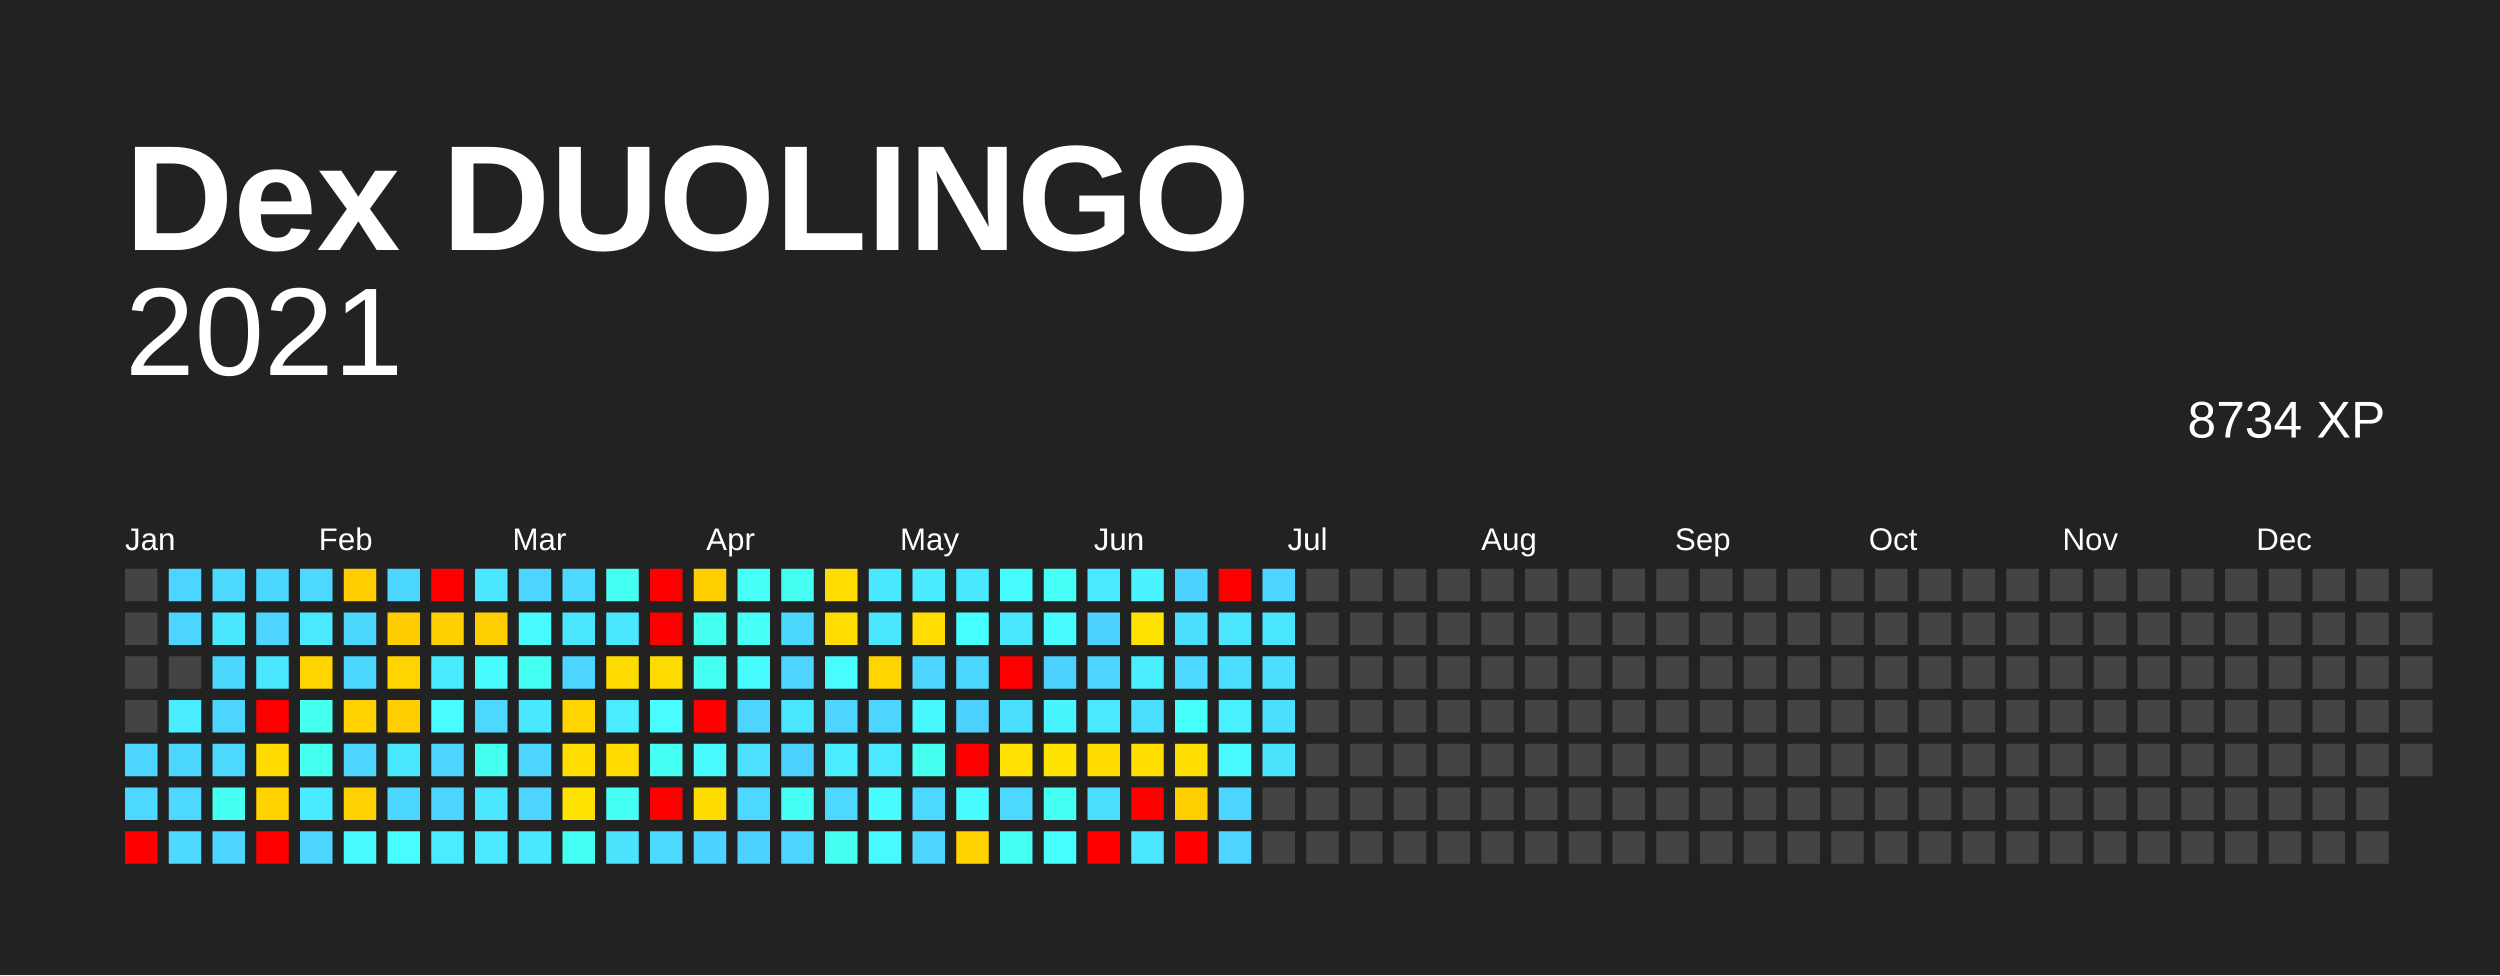
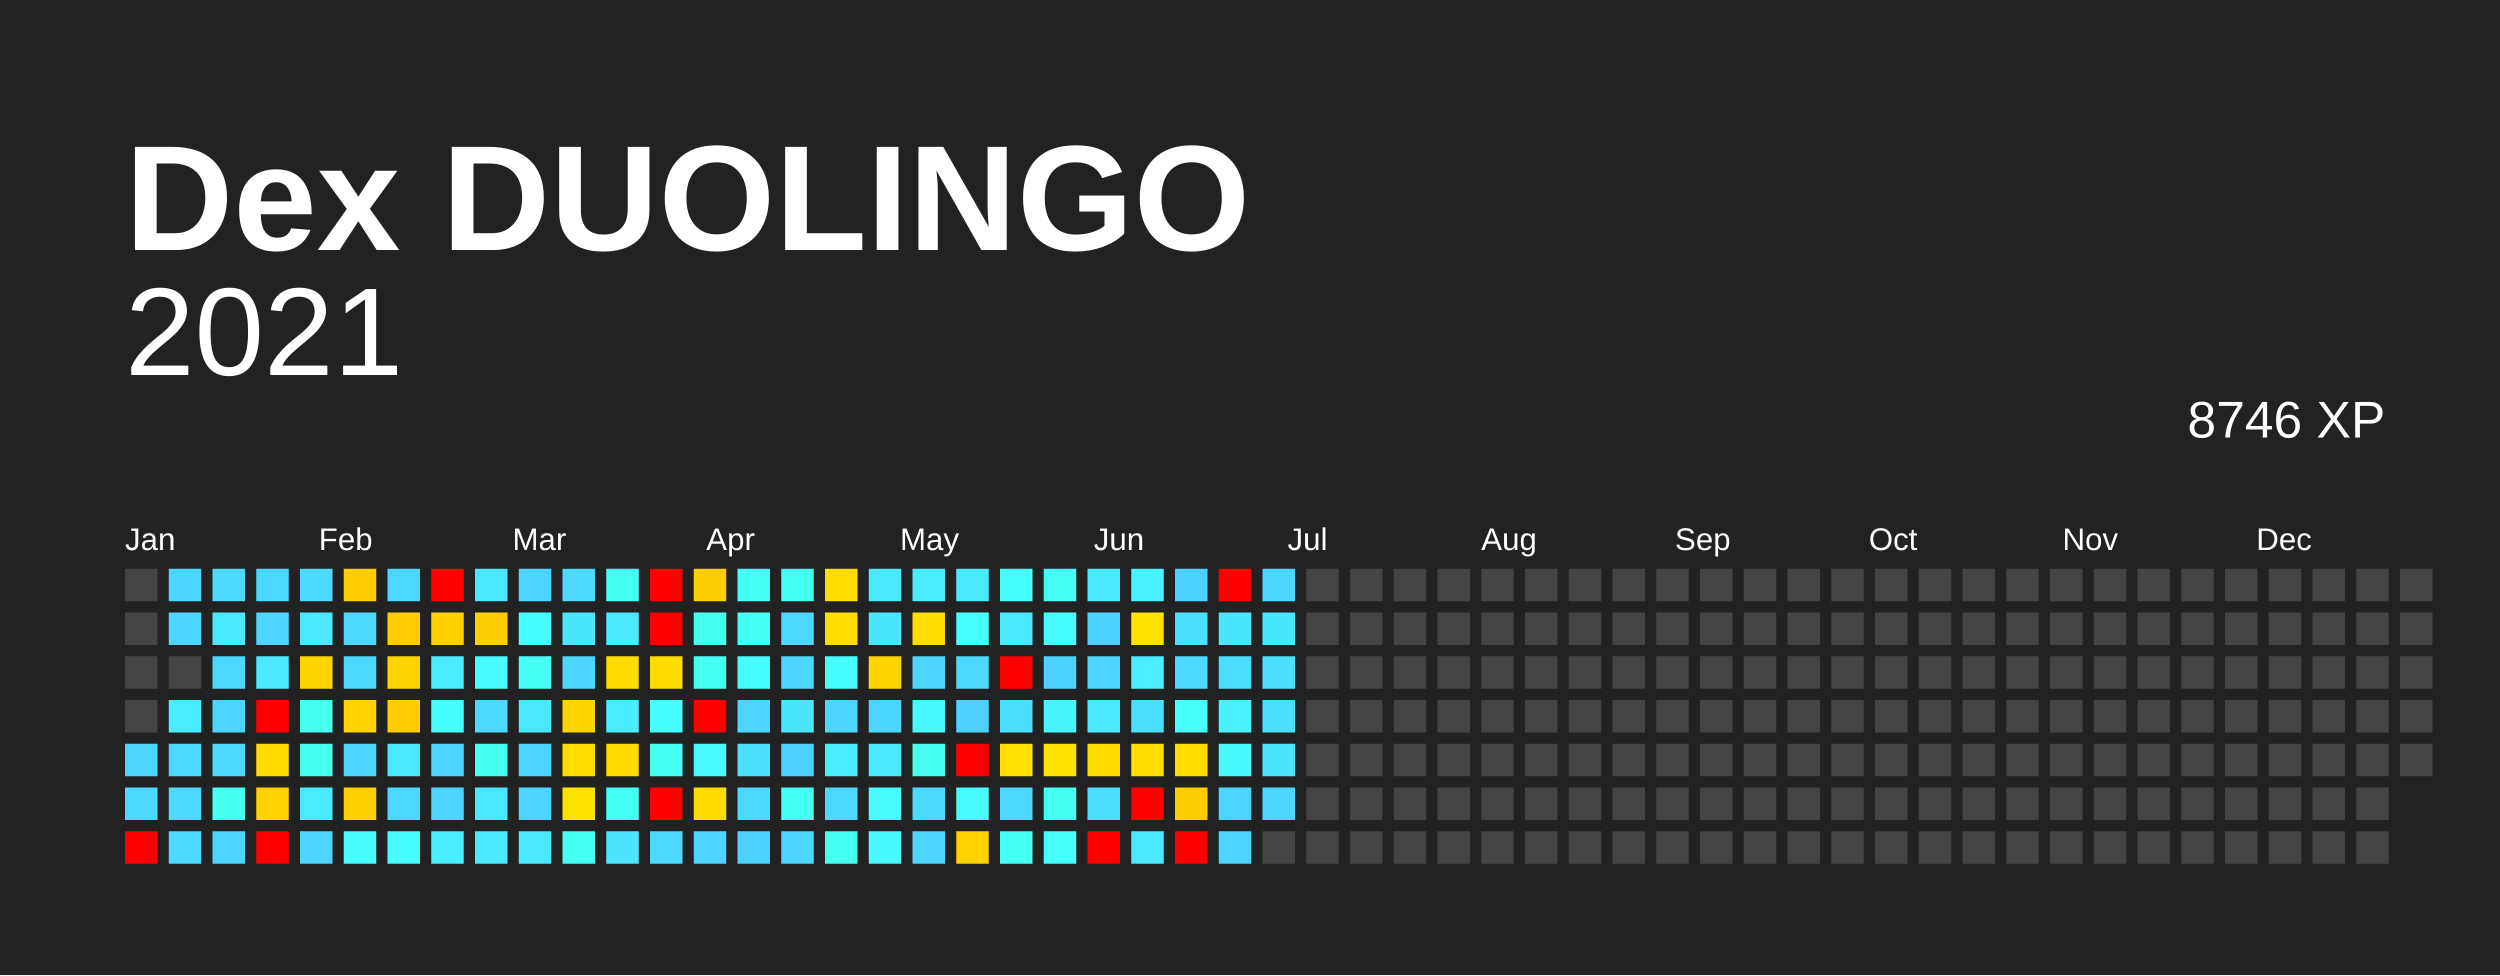
<svg xmlns="http://www.w3.org/2000/svg" baseProfile="full" height="78mm" version="1.1" viewBox="0,0,200,78" width="200mm">
  <defs />
  <rect fill="#222222" height="78" width="200" x="0" y="0" />
  <text fill="#FFFFFF" style="font-size:12px; font-family:Arial; font-weight:bold;" x="10" y="20">Dex DUOLINGO</text>
  <text alignment-baseline="hanging" fill="#FFFFFF" style="font-size:10.0px; font-family:Arial;" x="10" y="30">2021</text>
-   <text alignment-baseline="hanging" fill="#FFFFFF" style="font-size:4.125px; font-family:Arial;" x="175" y="35">8734 XP</text>
+   <text alignment-baseline="hanging" fill="#FFFFFF" style="font-size:4.125px; font-family:Arial;" x="175" y="35">8746 XP</text>
  <text fill="#FFFFFF" style="font-size:2.5px; font-family:Arial" x="10.0" y="44">Jan</text>
  <text fill="#FFFFFF" style="font-size:2.5px; font-family:Arial" x="25.5" y="44">Feb</text>
  <text fill="#FFFFFF" style="font-size:2.5px; font-family:Arial" x="41.0" y="44">Mar</text>
  <text fill="#FFFFFF" style="font-size:2.5px; font-family:Arial" x="56.5" y="44">Apr</text>
  <text fill="#FFFFFF" style="font-size:2.5px; font-family:Arial" x="72.0" y="44">May</text>
  <text fill="#FFFFFF" style="font-size:2.5px; font-family:Arial" x="87.5" y="44">Jun</text>
  <text fill="#FFFFFF" style="font-size:2.5px; font-family:Arial" x="103.0" y="44">Jul</text>
  <text fill="#FFFFFF" style="font-size:2.5px; font-family:Arial" x="118.5" y="44">Aug</text>
  <text fill="#FFFFFF" style="font-size:2.5px; font-family:Arial" x="134.0" y="44">Sep</text>
  <text fill="#FFFFFF" style="font-size:2.5px; font-family:Arial" x="149.5" y="44">Oct</text>
  <text fill="#FFFFFF" style="font-size:2.5px; font-family:Arial" x="165.0" y="44">Nov</text>
  <text fill="#FFFFFF" style="font-size:2.5px; font-family:Arial" x="180.5" y="44">Dec</text>
  <rect fill="#444444" height="2.6" width="2.6" x="10.0" y="45.5" />
  <rect fill="#444444" height="2.6" width="2.6" x="10.0" y="49.0" />
  <rect fill="#444444" height="2.6" width="2.6" x="10.0" y="52.5" />
  <rect fill="#444444" height="2.6" width="2.6" x="10.0" y="56.0" />
  <rect fill="#4cd6ff" height="2.6" width="2.6" x="10.0" y="59.5" />
  <rect fill="#4cd8ff" height="2.6" width="2.6" x="10.0" y="63.0" />
  <rect fill="red" height="2.6" width="2.6" x="10.0" y="66.5" />
  <rect fill="#4cd6ff" height="2.6" width="2.6" x="13.5" y="45.5" />
  <rect fill="#4cd6ff" height="2.6" width="2.6" x="13.5" y="49.0" />
  <rect fill="#444444" height="2.6" width="2.6" x="13.5" y="52.5" />
  <rect fill="#4aecff" height="2.6" width="2.6" x="13.5" y="56.0" />
  <rect fill="#4cd7ff" height="2.6" width="2.6" x="13.5" y="59.5" />
  <rect fill="#4cd8ff" height="2.6" width="2.6" x="13.5" y="63.0" />
  <rect fill="#4cd8ff" height="2.6" width="2.6" x="13.5" y="66.5" />
  <rect fill="#4cd8ff" height="2.6" width="2.6" x="17.0" y="45.5" />
  <rect fill="#4ae8ff" height="2.6" width="2.6" x="17.0" y="49.0" />
  <rect fill="#4cd7ff" height="2.6" width="2.6" x="17.0" y="52.5" />
  <rect fill="#4cd6ff" height="2.6" width="2.6" x="17.0" y="56.0" />
  <rect fill="#4cd8ff" height="2.6" width="2.6" x="17.0" y="59.5" />
  <rect fill="#45fff0" height="2.6" width="2.6" x="17.0" y="63.0" />
  <rect fill="#4cd6ff" height="2.6" width="2.6" x="17.0" y="66.5" />
  <rect fill="#4cd7ff" height="2.6" width="2.6" x="20.5" y="45.5" />
  <rect fill="#4dd5ff" height="2.6" width="2.6" x="20.5" y="49.0" />
  <rect fill="#4ae7ff" height="2.6" width="2.6" x="20.5" y="52.5" />
  <rect fill="red" height="2.6" width="2.6" x="20.5" y="56.0" />
  <rect fill="#ffdb00" height="2.6" width="2.6" x="20.5" y="59.5" />
  <rect fill="#ffd200" height="2.6" width="2.6" x="20.5" y="63.0" />
  <rect fill="red" height="2.6" width="2.6" x="20.5" y="66.5" />
  <rect fill="#4cd8ff" height="2.6" width="2.6" x="24.0" y="45.5" />
  <rect fill="#4ae9ff" height="2.6" width="2.6" x="24.0" y="49.0" />
  <rect fill="#ffd500" height="2.6" width="2.6" x="24.0" y="52.5" />
  <rect fill="#45ffef" height="2.6" width="2.6" x="24.0" y="56.0" />
  <rect fill="#45ffef" height="2.6" width="2.6" x="24.0" y="59.5" />
  <rect fill="#4aebff" height="2.6" width="2.6" x="24.0" y="63.0" />
  <rect fill="#4cd6ff" height="2.6" width="2.6" x="24.0" y="66.5" />
  <rect fill="#ffcd00" height="2.6" width="2.6" x="27.5" y="45.5" />
  <rect fill="#4cd7ff" height="2.6" width="2.6" x="27.5" y="49.0" />
  <rect fill="#4cd7ff" height="2.6" width="2.6" x="27.5" y="52.5" />
  <rect fill="#ffd200" height="2.6" width="2.6" x="27.5" y="56.0" />
  <rect fill="#4cd6ff" height="2.6" width="2.6" x="27.5" y="59.5" />
  <rect fill="#ffd100" height="2.6" width="2.6" x="27.5" y="63.0" />
  <rect fill="#48fbff" height="2.6" width="2.6" x="27.5" y="66.5" />
  <rect fill="#4cd7ff" height="2.6" width="2.6" x="31.0" y="45.5" />
  <rect fill="#ffcc00" height="2.6" width="2.6" x="31.0" y="49.0" />
  <rect fill="#ffd400" height="2.6" width="2.6" x="31.0" y="52.5" />
  <rect fill="#ffcd00" height="2.6" width="2.6" x="31.0" y="56.0" />
  <rect fill="#4ae8ff" height="2.6" width="2.6" x="31.0" y="59.5" />
  <rect fill="#4cd7ff" height="2.6" width="2.6" x="31.0" y="63.0" />
  <rect fill="#47fdff" height="2.6" width="2.6" x="31.0" y="66.5" />
  <rect fill="red" height="2.6" width="2.6" x="34.5" y="45.5" />
  <rect fill="#ffcf00" height="2.6" width="2.6" x="34.5" y="49.0" />
  <rect fill="#4aebff" height="2.6" width="2.6" x="34.5" y="52.5" />
  <rect fill="#47fdff" height="2.6" width="2.6" x="34.5" y="56.0" />
  <rect fill="#4dd5ff" height="2.6" width="2.6" x="34.5" y="59.5" />
  <rect fill="#4cd6ff" height="2.6" width="2.6" x="34.5" y="63.0" />
  <rect fill="#4aecff" height="2.6" width="2.6" x="34.5" y="66.5" />
  <rect fill="#4ae7ff" height="2.6" width="2.6" x="38.0" y="45.5" />
  <rect fill="#ffce00" height="2.6" width="2.6" x="38.0" y="49.0" />
  <rect fill="#48fbff" height="2.6" width="2.6" x="38.0" y="52.5" />
  <rect fill="#4cd8ff" height="2.6" width="2.6" x="38.0" y="56.0" />
  <rect fill="#45ffef" height="2.6" width="2.6" x="38.0" y="59.5" />
  <rect fill="#4ae7ff" height="2.6" width="2.6" x="38.0" y="63.0" />
  <rect fill="#4ae9ff" height="2.6" width="2.6" x="38.0" y="66.5" />
  <rect fill="#4cd6ff" height="2.6" width="2.6" x="41.5" y="45.5" />
  <rect fill="#47fcff" height="2.6" width="2.6" x="41.5" y="49.0" />
  <rect fill="#45fff3" height="2.6" width="2.6" x="41.5" y="52.5" />
  <rect fill="#4ae8ff" height="2.6" width="2.6" x="41.5" y="56.0" />
  <rect fill="#4cd6ff" height="2.6" width="2.6" x="41.5" y="59.5" />
  <rect fill="#4dd5ff" height="2.6" width="2.6" x="41.5" y="63.0" />
  <rect fill="#4ae8ff" height="2.6" width="2.6" x="41.5" y="66.5" />
  <rect fill="#4cd8ff" height="2.6" width="2.6" x="45.0" y="45.5" />
  <rect fill="#4ae5ff" height="2.6" width="2.6" x="45.0" y="49.0" />
  <rect fill="#4cd6ff" height="2.6" width="2.6" x="45.0" y="52.5" />
  <rect fill="#ffd500" height="2.6" width="2.6" x="45.0" y="56.0" />
  <rect fill="#ffdd00" height="2.6" width="2.6" x="45.0" y="59.5" />
  <rect fill="#ffe200" height="2.6" width="2.6" x="45.0" y="63.0" />
  <rect fill="#45fff2" height="2.6" width="2.6" x="45.0" y="66.5" />
  <rect fill="#45fff2" height="2.6" width="2.6" x="48.5" y="45.5" />
  <rect fill="#4ae8ff" height="2.6" width="2.6" x="48.5" y="49.0" />
  <rect fill="#ffdc00" height="2.6" width="2.6" x="48.5" y="52.5" />
  <rect fill="#4aecff" height="2.6" width="2.6" x="48.5" y="56.0" />
  <rect fill="#ffdb00" height="2.6" width="2.6" x="48.5" y="59.5" />
  <rect fill="#46fff4" height="2.6" width="2.6" x="48.5" y="63.0" />
  <rect fill="#4be4ff" height="2.6" width="2.6" x="48.5" y="66.5" />
  <rect fill="red" height="2.6" width="2.6" x="52.0" y="45.5" />
  <rect fill="red" height="2.6" width="2.6" x="52.0" y="49.0" />
  <rect fill="#ffdc00" height="2.6" width="2.6" x="52.0" y="52.5" />
  <rect fill="#47fdff" height="2.6" width="2.6" x="52.0" y="56.0" />
  <rect fill="#45fff3" height="2.6" width="2.6" x="52.0" y="59.5" />
  <rect fill="red" height="2.6" width="2.6" x="52.0" y="63.0" />
  <rect fill="#4cd8ff" height="2.6" width="2.6" x="52.0" y="66.5" />
  <rect fill="#ffce00" height="2.6" width="2.6" x="55.5" y="45.5" />
  <rect fill="#45ffef" height="2.6" width="2.6" x="55.5" y="49.0" />
  <rect fill="#45fff2" height="2.6" width="2.6" x="55.5" y="52.5" />
  <rect fill="red" height="2.6" width="2.6" x="55.5" y="56.0" />
  <rect fill="#48fbff" height="2.6" width="2.6" x="55.5" y="59.5" />
  <rect fill="#ffdc00" height="2.6" width="2.6" x="55.5" y="63.0" />
  <rect fill="#4dd3ff" height="2.6" width="2.6" x="55.5" y="66.5" />
  <rect fill="#46fff6" height="2.6" width="2.6" x="59.0" y="45.5" />
  <rect fill="#46fff7" height="2.6" width="2.6" x="59.0" y="49.0" />
  <rect fill="#47fcff" height="2.6" width="2.6" x="59.0" y="52.5" />
  <rect fill="#4dd5ff" height="2.6" width="2.6" x="59.0" y="56.0" />
  <rect fill="#4be1ff" height="2.6" width="2.6" x="59.0" y="59.5" />
  <rect fill="#4cd8ff" height="2.6" width="2.6" x="59.0" y="63.0" />
  <rect fill="#4dd2ff" height="2.6" width="2.6" x="59.0" y="66.5" />
  <rect fill="#45fff0" height="2.6" width="2.6" x="62.5" y="45.5" />
  <rect fill="#4cd7ff" height="2.6" width="2.6" x="62.5" y="49.0" />
  <rect fill="#4dd5ff" height="2.6" width="2.6" x="62.5" y="52.5" />
  <rect fill="#4ae5ff" height="2.6" width="2.6" x="62.5" y="56.0" />
  <rect fill="#4dd2ff" height="2.6" width="2.6" x="62.5" y="59.5" />
  <rect fill="#46fff4" height="2.6" width="2.6" x="62.5" y="63.0" />
  <rect fill="#4cd6ff" height="2.6" width="2.6" x="62.5" y="66.5" />
  <rect fill="#ffdd00" height="2.6" width="2.6" x="66.0" y="45.5" />
  <rect fill="#ffdd00" height="2.6" width="2.6" x="66.0" y="49.0" />
  <rect fill="#47fdff" height="2.6" width="2.6" x="66.0" y="52.5" />
  <rect fill="#4dd5ff" height="2.6" width="2.6" x="66.0" y="56.0" />
  <rect fill="#4aecff" height="2.6" width="2.6" x="66.0" y="59.5" />
  <rect fill="#4cd8ff" height="2.6" width="2.6" x="66.0" y="63.0" />
  <rect fill="#45fff0" height="2.6" width="2.6" x="66.0" y="66.5" />
  <rect fill="#4ae8ff" height="2.6" width="2.6" x="69.5" y="45.5" />
  <rect fill="#4ae5ff" height="2.6" width="2.6" x="69.5" y="49.0" />
  <rect fill="#ffd500" height="2.6" width="2.6" x="69.5" y="52.5" />
  <rect fill="#4cd6ff" height="2.6" width="2.6" x="69.5" y="56.0" />
  <rect fill="#4ae9ff" height="2.6" width="2.6" x="69.5" y="59.5" />
  <rect fill="#48fbff" height="2.6" width="2.6" x="69.5" y="63.0" />
  <rect fill="#48f9ff" height="2.6" width="2.6" x="69.5" y="66.5" />
  <rect fill="#4aebff" height="2.6" width="2.6" x="73.0" y="45.5" />
  <rect fill="#ffdd00" height="2.6" width="2.6" x="73.0" y="49.0" />
  <rect fill="#4cd6ff" height="2.6" width="2.6" x="73.0" y="52.5" />
  <rect fill="#48f8ff" height="2.6" width="2.6" x="73.0" y="56.0" />
  <rect fill="#45fff0" height="2.6" width="2.6" x="73.0" y="59.5" />
  <rect fill="#4cd8ff" height="2.6" width="2.6" x="73.0" y="63.0" />
  <rect fill="#4cd6ff" height="2.6" width="2.6" x="73.0" y="66.5" />
  <rect fill="#4ae8ff" height="2.6" width="2.6" x="76.5" y="45.5" />
  <rect fill="#47ffff" height="2.6" width="2.6" x="76.5" y="49.0" />
  <rect fill="#4cd7ff" height="2.6" width="2.6" x="76.5" y="52.5" />
  <rect fill="#4dd2ff" height="2.6" width="2.6" x="76.5" y="56.0" />
  <rect fill="red" height="2.6" width="2.6" x="76.5" y="59.5" />
  <rect fill="#48fbff" height="2.6" width="2.6" x="76.5" y="63.0" />
  <rect fill="#ffd200" height="2.6" width="2.6" x="76.5" y="66.5" />
  <rect fill="#47fcff" height="2.6" width="2.6" x="80.0" y="45.5" />
  <rect fill="#4ae8ff" height="2.6" width="2.6" x="80.0" y="49.0" />
  <rect fill="red" height="2.6" width="2.6" x="80.0" y="52.5" />
  <rect fill="#4bdfff" height="2.6" width="2.6" x="80.0" y="56.0" />
  <rect fill="#ffe000" height="2.6" width="2.6" x="80.0" y="59.5" />
  <rect fill="#4cd8ff" height="2.6" width="2.6" x="80.0" y="63.0" />
  <rect fill="#45fff2" height="2.6" width="2.6" x="80.0" y="66.5" />
  <rect fill="#46fff7" height="2.6" width="2.6" x="83.5" y="45.5" />
  <rect fill="#47fcff" height="2.6" width="2.6" x="83.5" y="49.0" />
  <rect fill="#4dd2ff" height="2.6" width="2.6" x="83.5" y="52.5" />
  <rect fill="#48f5ff" height="2.6" width="2.6" x="83.5" y="56.0" />
  <rect fill="#ffe300" height="2.6" width="2.6" x="83.5" y="59.5" />
  <rect fill="#45fff2" height="2.6" width="2.6" x="83.5" y="63.0" />
  <rect fill="#47fffd" height="2.6" width="2.6" x="83.5" y="66.5" />
  <rect fill="#4ae9ff" height="2.6" width="2.6" x="87.0" y="45.5" />
  <rect fill="#4dd2ff" height="2.6" width="2.6" x="87.0" y="49.0" />
  <rect fill="#4cd6ff" height="2.6" width="2.6" x="87.0" y="52.5" />
  <rect fill="#4ae9ff" height="2.6" width="2.6" x="87.0" y="56.0" />
  <rect fill="#ffdc00" height="2.6" width="2.6" x="87.0" y="59.5" />
  <rect fill="#4bdfff" height="2.6" width="2.6" x="87.0" y="63.0" />
  <rect fill="red" height="2.6" width="2.6" x="87.0" y="66.5" />
  <rect fill="#49f3ff" height="2.6" width="2.6" x="90.5" y="45.5" />
  <rect fill="#ffe200" height="2.6" width="2.6" x="90.5" y="49.0" />
  <rect fill="#49efff" height="2.6" width="2.6" x="90.5" y="52.5" />
  <rect fill="#4bdfff" height="2.6" width="2.6" x="90.5" y="56.0" />
  <rect fill="#ffde00" height="2.6" width="2.6" x="90.5" y="59.5" />
  <rect fill="red" height="2.6" width="2.6" x="90.5" y="63.0" />
  <rect fill="#4ae7ff" height="2.6" width="2.6" x="90.5" y="66.5" />
  <rect fill="#4dd2ff" height="2.6" width="2.6" x="94.0" y="45.5" />
  <rect fill="#4bdfff" height="2.6" width="2.6" x="94.0" y="49.0" />
  <rect fill="#4cd8ff" height="2.6" width="2.6" x="94.0" y="52.5" />
  <rect fill="#47fffb" height="2.6" width="2.6" x="94.0" y="56.0" />
  <rect fill="#ffdd00" height="2.6" width="2.6" x="94.0" y="59.5" />
  <rect fill="#ffce00" height="2.6" width="2.6" x="94.0" y="63.0" />
  <rect fill="red" height="2.6" width="2.6" x="94.0" y="66.5" />
  <rect fill="red" height="2.6" width="2.6" x="97.5" y="45.5" />
  <rect fill="#4ae5ff" height="2.6" width="2.6" x="97.5" y="49.0" />
  <rect fill="#4bdfff" height="2.6" width="2.6" x="97.5" y="52.5" />
  <rect fill="#49f0ff" height="2.6" width="2.6" x="97.5" y="56.0" />
  <rect fill="#48f9ff" height="2.6" width="2.6" x="97.5" y="59.5" />
  <rect fill="#4cd6ff" height="2.6" width="2.6" x="97.5" y="63.0" />
  <rect fill="#4dd5ff" height="2.6" width="2.6" x="97.5" y="66.5" />
  <rect fill="#4cd6ff" height="2.6" width="2.6" x="101.0" y="45.5" />
  <rect fill="#4ae5ff" height="2.6" width="2.6" x="101.0" y="49.0" />
  <rect fill="#4bdfff" height="2.6" width="2.6" x="101.0" y="52.5" />
  <rect fill="#4bdfff" height="2.6" width="2.6" x="101.0" y="56.0" />
  <rect fill="#4be4ff" height="2.6" width="2.6" x="101.0" y="59.5" />
-   <rect fill="#444444" height="2.6" width="2.6" x="101.0" y="63.0" />
+   <rect fill="#4dd5ff" height="2.6" width="2.6" x="101.0" y="63.0" />
  <rect fill="#444444" height="2.6" width="2.6" x="101.0" y="66.5" />
  <rect fill="#444444" height="2.6" width="2.6" x="104.5" y="45.5" />
  <rect fill="#444444" height="2.6" width="2.6" x="104.5" y="49.0" />
  <rect fill="#444444" height="2.6" width="2.6" x="104.5" y="52.5" />
  <rect fill="#444444" height="2.6" width="2.6" x="104.5" y="56.0" />
  <rect fill="#444444" height="2.6" width="2.6" x="104.5" y="59.5" />
  <rect fill="#444444" height="2.6" width="2.6" x="104.5" y="63.0" />
  <rect fill="#444444" height="2.6" width="2.6" x="104.5" y="66.5" />
  <rect fill="#444444" height="2.6" width="2.6" x="108.0" y="45.5" />
  <rect fill="#444444" height="2.6" width="2.6" x="108.0" y="49.0" />
  <rect fill="#444444" height="2.6" width="2.6" x="108.0" y="52.5" />
  <rect fill="#444444" height="2.6" width="2.6" x="108.0" y="56.0" />
  <rect fill="#444444" height="2.6" width="2.6" x="108.0" y="59.5" />
  <rect fill="#444444" height="2.6" width="2.6" x="108.0" y="63.0" />
  <rect fill="#444444" height="2.6" width="2.6" x="108.0" y="66.5" />
  <rect fill="#444444" height="2.6" width="2.6" x="111.5" y="45.5" />
  <rect fill="#444444" height="2.6" width="2.6" x="111.5" y="49.0" />
  <rect fill="#444444" height="2.6" width="2.6" x="111.5" y="52.5" />
  <rect fill="#444444" height="2.6" width="2.6" x="111.5" y="56.0" />
  <rect fill="#444444" height="2.6" width="2.6" x="111.5" y="59.5" />
  <rect fill="#444444" height="2.6" width="2.6" x="111.5" y="63.0" />
  <rect fill="#444444" height="2.6" width="2.6" x="111.5" y="66.5" />
  <rect fill="#444444" height="2.6" width="2.6" x="115.0" y="45.5" />
  <rect fill="#444444" height="2.6" width="2.6" x="115.0" y="49.0" />
  <rect fill="#444444" height="2.6" width="2.6" x="115.0" y="52.5" />
  <rect fill="#444444" height="2.6" width="2.6" x="115.0" y="56.0" />
  <rect fill="#444444" height="2.6" width="2.6" x="115.0" y="59.5" />
  <rect fill="#444444" height="2.6" width="2.6" x="115.0" y="63.0" />
  <rect fill="#444444" height="2.6" width="2.6" x="115.0" y="66.5" />
  <rect fill="#444444" height="2.6" width="2.6" x="118.5" y="45.5" />
  <rect fill="#444444" height="2.6" width="2.6" x="118.5" y="49.0" />
  <rect fill="#444444" height="2.6" width="2.6" x="118.5" y="52.5" />
  <rect fill="#444444" height="2.6" width="2.6" x="118.5" y="56.0" />
  <rect fill="#444444" height="2.6" width="2.6" x="118.5" y="59.5" />
  <rect fill="#444444" height="2.6" width="2.6" x="118.5" y="63.0" />
  <rect fill="#444444" height="2.6" width="2.6" x="118.5" y="66.5" />
  <rect fill="#444444" height="2.6" width="2.6" x="122.0" y="45.5" />
  <rect fill="#444444" height="2.6" width="2.6" x="122.0" y="49.0" />
  <rect fill="#444444" height="2.6" width="2.6" x="122.0" y="52.5" />
  <rect fill="#444444" height="2.6" width="2.6" x="122.0" y="56.0" />
  <rect fill="#444444" height="2.6" width="2.6" x="122.0" y="59.5" />
  <rect fill="#444444" height="2.6" width="2.6" x="122.0" y="63.0" />
  <rect fill="#444444" height="2.6" width="2.6" x="122.0" y="66.5" />
  <rect fill="#444444" height="2.6" width="2.6" x="125.5" y="45.5" />
  <rect fill="#444444" height="2.6" width="2.6" x="125.5" y="49.0" />
  <rect fill="#444444" height="2.6" width="2.6" x="125.5" y="52.5" />
  <rect fill="#444444" height="2.6" width="2.6" x="125.5" y="56.0" />
  <rect fill="#444444" height="2.6" width="2.6" x="125.5" y="59.5" />
  <rect fill="#444444" height="2.6" width="2.6" x="125.5" y="63.0" />
  <rect fill="#444444" height="2.6" width="2.6" x="125.5" y="66.5" />
  <rect fill="#444444" height="2.6" width="2.6" x="129.0" y="45.5" />
  <rect fill="#444444" height="2.6" width="2.6" x="129.0" y="49.0" />
  <rect fill="#444444" height="2.6" width="2.6" x="129.0" y="52.5" />
  <rect fill="#444444" height="2.6" width="2.6" x="129.0" y="56.0" />
  <rect fill="#444444" height="2.6" width="2.6" x="129.0" y="59.5" />
  <rect fill="#444444" height="2.6" width="2.6" x="129.0" y="63.0" />
  <rect fill="#444444" height="2.6" width="2.6" x="129.0" y="66.5" />
  <rect fill="#444444" height="2.6" width="2.6" x="132.5" y="45.5" />
  <rect fill="#444444" height="2.6" width="2.6" x="132.5" y="49.0" />
  <rect fill="#444444" height="2.6" width="2.6" x="132.5" y="52.5" />
  <rect fill="#444444" height="2.6" width="2.6" x="132.5" y="56.0" />
  <rect fill="#444444" height="2.6" width="2.6" x="132.5" y="59.5" />
  <rect fill="#444444" height="2.6" width="2.6" x="132.5" y="63.0" />
  <rect fill="#444444" height="2.6" width="2.6" x="132.5" y="66.5" />
  <rect fill="#444444" height="2.6" width="2.6" x="136.0" y="45.5" />
  <rect fill="#444444" height="2.6" width="2.6" x="136.0" y="49.0" />
  <rect fill="#444444" height="2.6" width="2.6" x="136.0" y="52.5" />
  <rect fill="#444444" height="2.6" width="2.6" x="136.0" y="56.0" />
  <rect fill="#444444" height="2.6" width="2.6" x="136.0" y="59.5" />
  <rect fill="#444444" height="2.6" width="2.6" x="136.0" y="63.0" />
  <rect fill="#444444" height="2.6" width="2.6" x="136.0" y="66.5" />
  <rect fill="#444444" height="2.6" width="2.6" x="139.5" y="45.5" />
  <rect fill="#444444" height="2.6" width="2.6" x="139.5" y="49.0" />
  <rect fill="#444444" height="2.6" width="2.6" x="139.5" y="52.5" />
  <rect fill="#444444" height="2.6" width="2.6" x="139.5" y="56.0" />
  <rect fill="#444444" height="2.6" width="2.6" x="139.5" y="59.5" />
  <rect fill="#444444" height="2.6" width="2.6" x="139.5" y="63.0" />
  <rect fill="#444444" height="2.6" width="2.6" x="139.5" y="66.5" />
  <rect fill="#444444" height="2.6" width="2.6" x="143.0" y="45.5" />
  <rect fill="#444444" height="2.6" width="2.6" x="143.0" y="49.0" />
  <rect fill="#444444" height="2.6" width="2.6" x="143.0" y="52.5" />
  <rect fill="#444444" height="2.6" width="2.6" x="143.0" y="56.0" />
  <rect fill="#444444" height="2.6" width="2.6" x="143.0" y="59.5" />
  <rect fill="#444444" height="2.6" width="2.6" x="143.0" y="63.0" />
  <rect fill="#444444" height="2.6" width="2.6" x="143.0" y="66.5" />
  <rect fill="#444444" height="2.6" width="2.6" x="146.5" y="45.5" />
  <rect fill="#444444" height="2.6" width="2.6" x="146.5" y="49.0" />
  <rect fill="#444444" height="2.6" width="2.6" x="146.5" y="52.5" />
  <rect fill="#444444" height="2.6" width="2.6" x="146.5" y="56.0" />
  <rect fill="#444444" height="2.6" width="2.6" x="146.5" y="59.5" />
  <rect fill="#444444" height="2.6" width="2.6" x="146.5" y="63.0" />
  <rect fill="#444444" height="2.6" width="2.6" x="146.5" y="66.5" />
  <rect fill="#444444" height="2.6" width="2.6" x="150.0" y="45.5" />
  <rect fill="#444444" height="2.6" width="2.6" x="150.0" y="49.0" />
  <rect fill="#444444" height="2.6" width="2.6" x="150.0" y="52.5" />
  <rect fill="#444444" height="2.6" width="2.6" x="150.0" y="56.0" />
  <rect fill="#444444" height="2.6" width="2.6" x="150.0" y="59.5" />
  <rect fill="#444444" height="2.6" width="2.6" x="150.0" y="63.0" />
  <rect fill="#444444" height="2.6" width="2.6" x="150.0" y="66.5" />
  <rect fill="#444444" height="2.6" width="2.6" x="153.5" y="45.5" />
  <rect fill="#444444" height="2.6" width="2.6" x="153.5" y="49.0" />
  <rect fill="#444444" height="2.6" width="2.6" x="153.5" y="52.5" />
  <rect fill="#444444" height="2.6" width="2.6" x="153.5" y="56.0" />
  <rect fill="#444444" height="2.6" width="2.6" x="153.5" y="59.5" />
  <rect fill="#444444" height="2.6" width="2.6" x="153.5" y="63.0" />
  <rect fill="#444444" height="2.6" width="2.6" x="153.5" y="66.5" />
  <rect fill="#444444" height="2.6" width="2.6" x="157.0" y="45.5" />
  <rect fill="#444444" height="2.6" width="2.6" x="157.0" y="49.0" />
  <rect fill="#444444" height="2.6" width="2.6" x="157.0" y="52.5" />
  <rect fill="#444444" height="2.6" width="2.6" x="157.0" y="56.0" />
  <rect fill="#444444" height="2.6" width="2.6" x="157.0" y="59.5" />
  <rect fill="#444444" height="2.6" width="2.6" x="157.0" y="63.0" />
  <rect fill="#444444" height="2.6" width="2.6" x="157.0" y="66.5" />
  <rect fill="#444444" height="2.6" width="2.6" x="160.5" y="45.5" />
  <rect fill="#444444" height="2.6" width="2.6" x="160.5" y="49.0" />
  <rect fill="#444444" height="2.6" width="2.6" x="160.5" y="52.5" />
  <rect fill="#444444" height="2.6" width="2.6" x="160.5" y="56.0" />
  <rect fill="#444444" height="2.6" width="2.6" x="160.5" y="59.5" />
  <rect fill="#444444" height="2.6" width="2.6" x="160.5" y="63.0" />
  <rect fill="#444444" height="2.6" width="2.6" x="160.5" y="66.5" />
  <rect fill="#444444" height="2.6" width="2.6" x="164.0" y="45.5" />
  <rect fill="#444444" height="2.6" width="2.6" x="164.0" y="49.0" />
  <rect fill="#444444" height="2.6" width="2.6" x="164.0" y="52.5" />
  <rect fill="#444444" height="2.6" width="2.6" x="164.0" y="56.0" />
  <rect fill="#444444" height="2.6" width="2.6" x="164.0" y="59.5" />
  <rect fill="#444444" height="2.6" width="2.6" x="164.0" y="63.0" />
  <rect fill="#444444" height="2.6" width="2.6" x="164.0" y="66.5" />
  <rect fill="#444444" height="2.6" width="2.6" x="167.5" y="45.5" />
  <rect fill="#444444" height="2.6" width="2.6" x="167.5" y="49.0" />
  <rect fill="#444444" height="2.6" width="2.6" x="167.5" y="52.5" />
  <rect fill="#444444" height="2.6" width="2.6" x="167.5" y="56.0" />
  <rect fill="#444444" height="2.6" width="2.6" x="167.5" y="59.5" />
  <rect fill="#444444" height="2.6" width="2.6" x="167.5" y="63.0" />
  <rect fill="#444444" height="2.6" width="2.6" x="167.5" y="66.5" />
  <rect fill="#444444" height="2.6" width="2.6" x="171.0" y="45.5" />
  <rect fill="#444444" height="2.6" width="2.6" x="171.0" y="49.0" />
  <rect fill="#444444" height="2.6" width="2.6" x="171.0" y="52.5" />
  <rect fill="#444444" height="2.6" width="2.6" x="171.0" y="56.0" />
  <rect fill="#444444" height="2.6" width="2.6" x="171.0" y="59.5" />
  <rect fill="#444444" height="2.6" width="2.6" x="171.0" y="63.0" />
  <rect fill="#444444" height="2.6" width="2.6" x="171.0" y="66.5" />
  <rect fill="#444444" height="2.6" width="2.6" x="174.5" y="45.5" />
  <rect fill="#444444" height="2.6" width="2.6" x="174.5" y="49.0" />
  <rect fill="#444444" height="2.6" width="2.6" x="174.5" y="52.5" />
  <rect fill="#444444" height="2.6" width="2.6" x="174.5" y="56.0" />
  <rect fill="#444444" height="2.6" width="2.6" x="174.5" y="59.5" />
  <rect fill="#444444" height="2.6" width="2.6" x="174.5" y="63.0" />
  <rect fill="#444444" height="2.6" width="2.6" x="174.5" y="66.5" />
  <rect fill="#444444" height="2.6" width="2.6" x="178.0" y="45.5" />
  <rect fill="#444444" height="2.6" width="2.6" x="178.0" y="49.0" />
  <rect fill="#444444" height="2.6" width="2.6" x="178.0" y="52.5" />
  <rect fill="#444444" height="2.6" width="2.6" x="178.0" y="56.0" />
  <rect fill="#444444" height="2.6" width="2.6" x="178.0" y="59.5" />
  <rect fill="#444444" height="2.6" width="2.6" x="178.0" y="63.0" />
  <rect fill="#444444" height="2.6" width="2.6" x="178.0" y="66.5" />
  <rect fill="#444444" height="2.6" width="2.6" x="181.5" y="45.5" />
  <rect fill="#444444" height="2.6" width="2.6" x="181.5" y="49.0" />
  <rect fill="#444444" height="2.6" width="2.6" x="181.5" y="52.5" />
  <rect fill="#444444" height="2.6" width="2.6" x="181.5" y="56.0" />
  <rect fill="#444444" height="2.6" width="2.6" x="181.5" y="59.5" />
  <rect fill="#444444" height="2.6" width="2.6" x="181.5" y="63.0" />
  <rect fill="#444444" height="2.6" width="2.6" x="181.5" y="66.5" />
  <rect fill="#444444" height="2.6" width="2.6" x="185.0" y="45.5" />
  <rect fill="#444444" height="2.6" width="2.6" x="185.0" y="49.0" />
  <rect fill="#444444" height="2.6" width="2.6" x="185.0" y="52.5" />
  <rect fill="#444444" height="2.6" width="2.6" x="185.0" y="56.0" />
  <rect fill="#444444" height="2.6" width="2.6" x="185.0" y="59.5" />
  <rect fill="#444444" height="2.6" width="2.6" x="185.0" y="63.0" />
  <rect fill="#444444" height="2.6" width="2.6" x="185.0" y="66.5" />
  <rect fill="#444444" height="2.6" width="2.6" x="188.5" y="45.5" />
  <rect fill="#444444" height="2.6" width="2.6" x="188.5" y="49.0" />
  <rect fill="#444444" height="2.6" width="2.6" x="188.5" y="52.5" />
  <rect fill="#444444" height="2.6" width="2.6" x="188.5" y="56.0" />
  <rect fill="#444444" height="2.6" width="2.6" x="188.5" y="59.5" />
  <rect fill="#444444" height="2.6" width="2.6" x="188.5" y="63.0" />
  <rect fill="#444444" height="2.6" width="2.6" x="188.5" y="66.5" />
  <rect fill="#444444" height="2.6" width="2.6" x="192.0" y="45.5" />
  <rect fill="#444444" height="2.6" width="2.6" x="192.0" y="49.0" />
  <rect fill="#444444" height="2.6" width="2.6" x="192.0" y="52.5" />
  <rect fill="#444444" height="2.6" width="2.6" x="192.0" y="56.0" />
  <rect fill="#444444" height="2.6" width="2.6" x="192.0" y="59.5" />
</svg>
